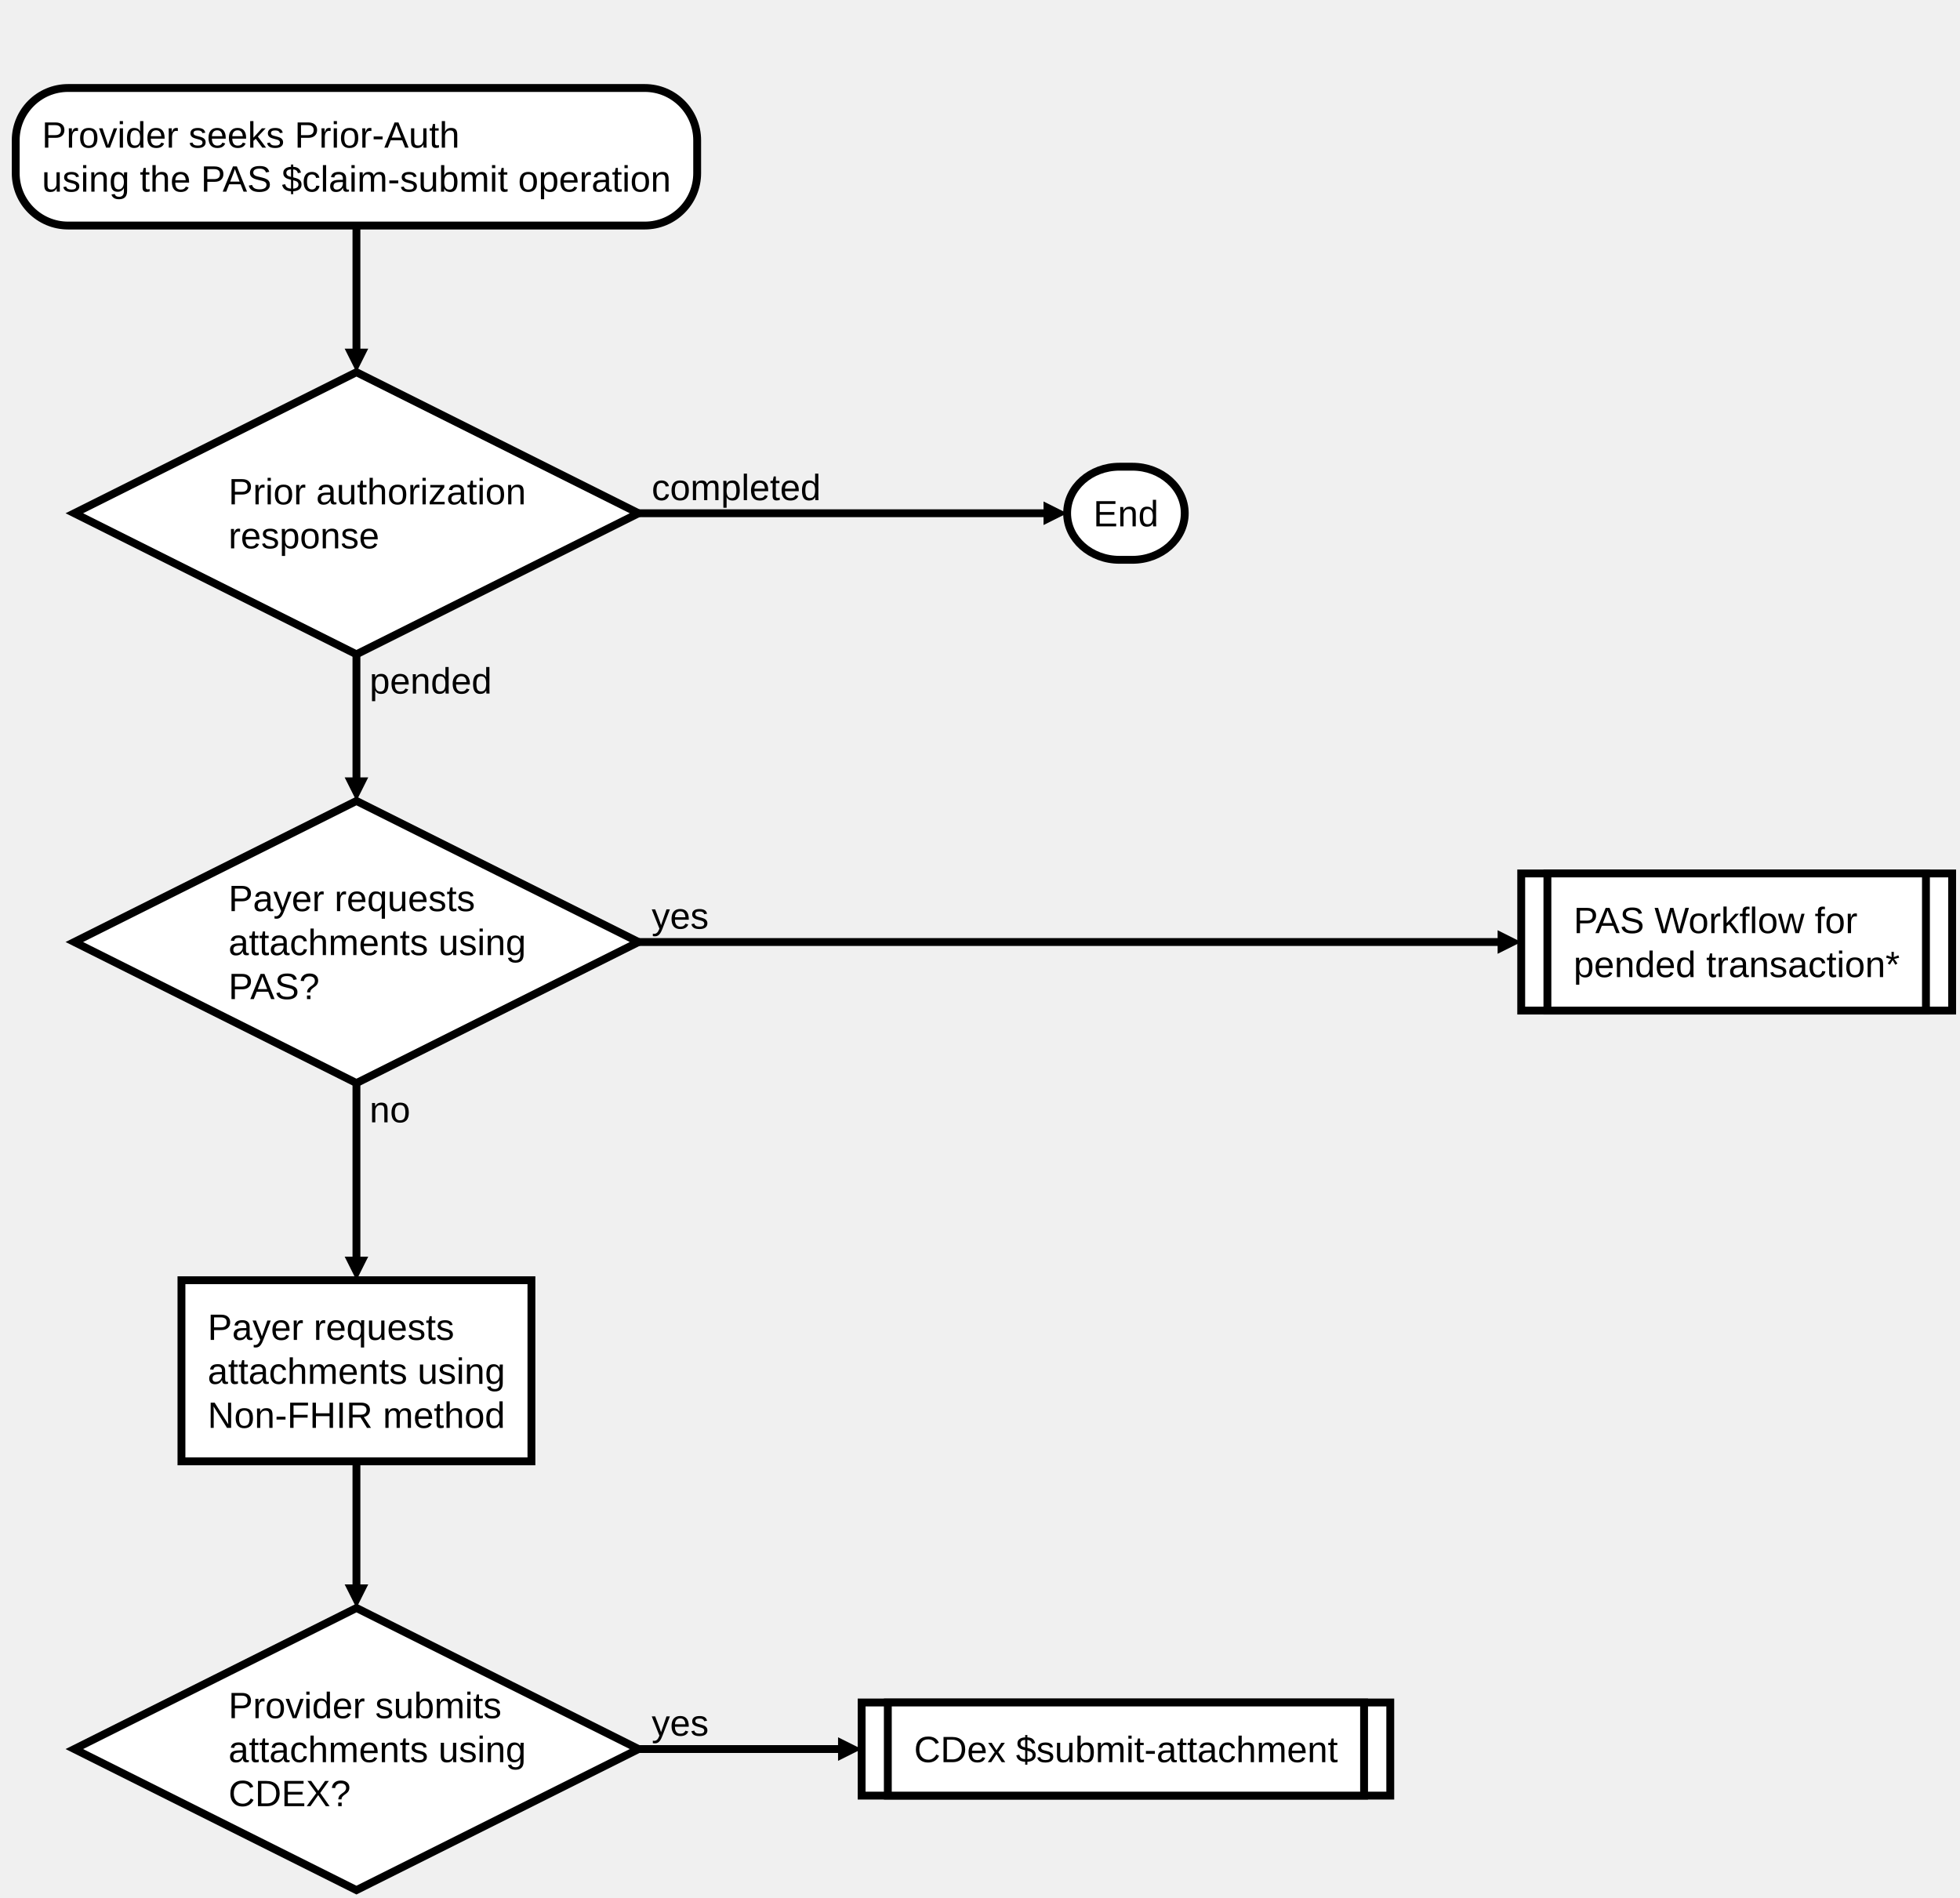
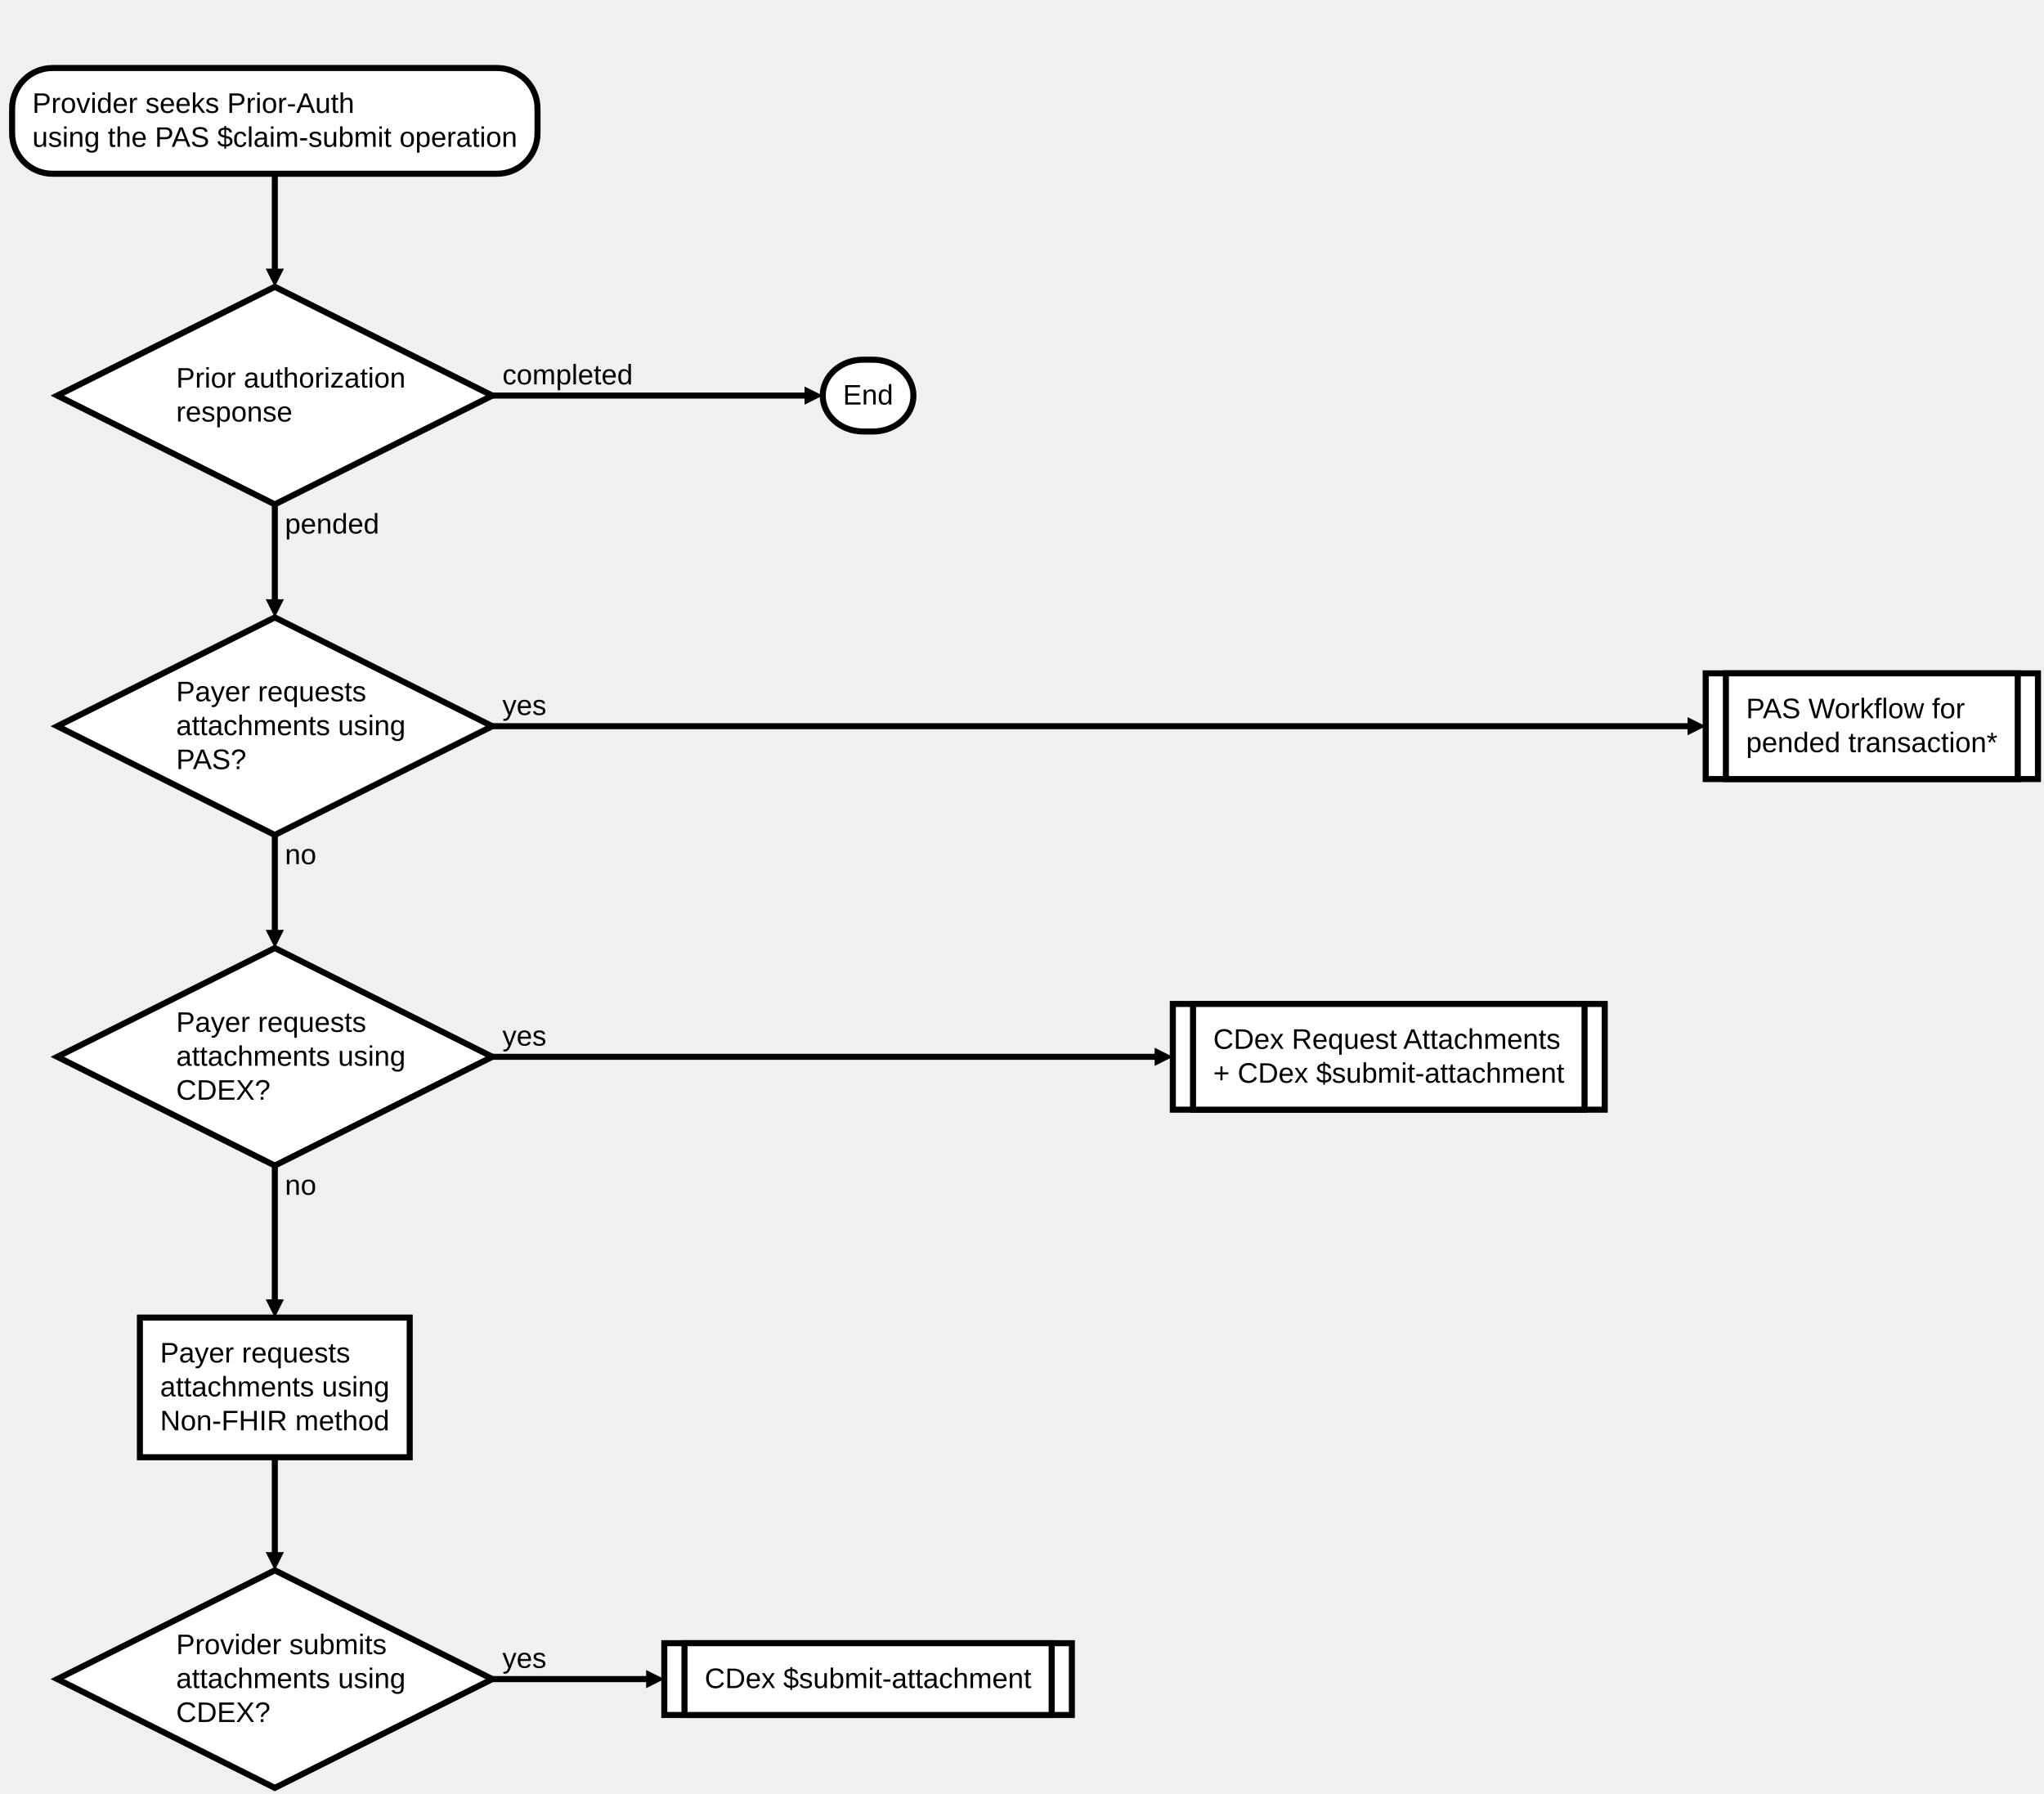
- <svg xmlns="http://www.w3.org/2000/svg" xmlns:xlink="http://www.w3.org/1999/xlink" height="724.722" version="1.1" width="748.385" style="overflow: hidden; position: relative; left: -0.379px; top: -0.653px;" viewBox="0 0 748.385 724.722" preserveAspectRatio="xMidYMid meet">
+ <svg xmlns="http://www.w3.org/2000/svg" xmlns:xlink="http://www.w3.org/1999/xlink" height="888.362" version="1.1" width="1012.313" style="overflow: hidden; position: relative; left: -0.267px; top: -0.965px;" viewBox="0 0 1012.313 888.362" preserveAspectRatio="xMidYMid meet">
  <defs style="-webkit-tap-highlight-color: rgba(0, 0, 0, 0);">
    <path stroke-linecap="round" d="M5,0 0,2.5 5,5z" id="raphael-marker-block" style="-webkit-tap-highlight-color: rgba(0, 0, 0, 0);" />
-     <marker id="raphael-marker-endblock33-obj2y5yl" markerHeight="3" markerWidth="3" orient="auto" refX="1.5" refY="1.5" style="-webkit-tap-highlight-color: rgba(0, 0, 0, 0);">
+     <marker id="raphael-marker-endblock33-objk1w0w" markerHeight="3" markerWidth="3" orient="auto" refX="1.5" refY="1.5" style="-webkit-tap-highlight-color: rgba(0, 0, 0, 0);">
      <use xlink:href="#raphael-marker-block" transform="rotate(180 1.5 1.5) scale(0.6,0.6)" stroke-width="1.667" fill="black" stroke="none" style="-webkit-tap-highlight-color: rgba(0, 0, 0, 0);" />
    </marker>
-     <marker id="raphael-marker-endblock33-obj7ls3q" markerHeight="3" markerWidth="3" orient="auto" refX="1.5" refY="1.5" style="-webkit-tap-highlight-color: rgba(0, 0, 0, 0);">
+     <marker id="raphael-marker-endblock33-obj63qwr" markerHeight="3" markerWidth="3" orient="auto" refX="1.5" refY="1.5" style="-webkit-tap-highlight-color: rgba(0, 0, 0, 0);">
      <use xlink:href="#raphael-marker-block" transform="rotate(180 1.5 1.5) scale(0.6,0.6)" stroke-width="1.667" fill="black" stroke="none" style="-webkit-tap-highlight-color: rgba(0, 0, 0, 0);" />
    </marker>
-     <marker id="raphael-marker-endblock33-obj9dr7e" markerHeight="3" markerWidth="3" orient="auto" refX="1.5" refY="1.5" style="-webkit-tap-highlight-color: rgba(0, 0, 0, 0);">
+     <marker id="raphael-marker-endblock33-objno4vv" markerHeight="3" markerWidth="3" orient="auto" refX="1.5" refY="1.5" style="-webkit-tap-highlight-color: rgba(0, 0, 0, 0);">
      <use xlink:href="#raphael-marker-block" transform="rotate(180 1.5 1.5) scale(0.6,0.6)" stroke-width="1.667" fill="black" stroke="none" style="-webkit-tap-highlight-color: rgba(0, 0, 0, 0);" />
    </marker>
-     <marker id="raphael-marker-endblock33-objo70ho" markerHeight="3" markerWidth="3" orient="auto" refX="1.5" refY="1.5" style="-webkit-tap-highlight-color: rgba(0, 0, 0, 0);">
+     <marker id="raphael-marker-endblock33-objc3kq5" markerHeight="3" markerWidth="3" orient="auto" refX="1.5" refY="1.5" style="-webkit-tap-highlight-color: rgba(0, 0, 0, 0);">
      <use xlink:href="#raphael-marker-block" transform="rotate(180 1.5 1.5) scale(0.6,0.6)" stroke-width="1.667" fill="black" stroke="none" style="-webkit-tap-highlight-color: rgba(0, 0, 0, 0);" />
    </marker>
-     <marker id="raphael-marker-endblock33-objsn8h0" markerHeight="3" markerWidth="3" orient="auto" refX="1.5" refY="1.5" style="-webkit-tap-highlight-color: rgba(0, 0, 0, 0);">
+     <marker id="raphael-marker-endblock33-objgc4bc" markerHeight="3" markerWidth="3" orient="auto" refX="1.5" refY="1.5" style="-webkit-tap-highlight-color: rgba(0, 0, 0, 0);">
      <use xlink:href="#raphael-marker-block" transform="rotate(180 1.5 1.5) scale(0.6,0.6)" stroke-width="1.667" fill="black" stroke="none" style="-webkit-tap-highlight-color: rgba(0, 0, 0, 0);" />
    </marker>
-     <marker id="raphael-marker-endblock33-obj3h32p" markerHeight="3" markerWidth="3" orient="auto" refX="1.5" refY="1.5" style="-webkit-tap-highlight-color: rgba(0, 0, 0, 0);">
+     <marker id="raphael-marker-endblock33-objntgfn" markerHeight="3" markerWidth="3" orient="auto" refX="1.5" refY="1.5" style="-webkit-tap-highlight-color: rgba(0, 0, 0, 0);">
      <use xlink:href="#raphael-marker-block" transform="rotate(180 1.5 1.5) scale(0.6,0.6)" stroke-width="1.667" fill="black" stroke="none" style="-webkit-tap-highlight-color: rgba(0, 0, 0, 0);" />
    </marker>
-     <marker id="raphael-marker-endblock33-objmbwrb" markerHeight="3" markerWidth="3" orient="auto" refX="1.5" refY="1.5" style="-webkit-tap-highlight-color: rgba(0, 0, 0, 0);">
+     <marker id="raphael-marker-endblock33-objlubzw" markerHeight="3" markerWidth="3" orient="auto" refX="1.5" refY="1.5" style="-webkit-tap-highlight-color: rgba(0, 0, 0, 0);">
+       <use xlink:href="#raphael-marker-block" transform="rotate(180 1.5 1.5) scale(0.6,0.6)" stroke-width="1.667" fill="black" stroke="none" style="-webkit-tap-highlight-color: rgba(0, 0, 0, 0);" />
+     </marker>
+     <marker id="raphael-marker-endblock33-objpnmav" markerHeight="3" markerWidth="3" orient="auto" refX="1.5" refY="1.5" style="-webkit-tap-highlight-color: rgba(0, 0, 0, 0);">
+       <use xlink:href="#raphael-marker-block" transform="rotate(180 1.5 1.5) scale(0.6,0.6)" stroke-width="1.667" fill="black" stroke="none" style="-webkit-tap-highlight-color: rgba(0, 0, 0, 0);" />
+     </marker>
+     <marker id="raphael-marker-endblock33-objljle3" markerHeight="3" markerWidth="3" orient="auto" refX="1.5" refY="1.5" style="-webkit-tap-highlight-color: rgba(0, 0, 0, 0);">
      <use xlink:href="#raphael-marker-block" transform="rotate(180 1.5 1.5) scale(0.6,0.6)" stroke-width="1.667" fill="black" stroke="none" style="-webkit-tap-highlight-color: rgba(0, 0, 0, 0);" />
    </marker>
  </defs>
-   <rect x="0" y="0" width="260.2" height="52.524" rx="20" ry="20" fill="#ffffff" stroke="#000000" style="-webkit-tap-highlight-color: rgba(0, 0, 0, 0);" stroke-width="3" class="flowchart" id="st" transform="matrix(1,0,0,1,6,33.5986)" />
-   <text style="-webkit-tap-highlight-color: rgba(0, 0, 0, 0); text-anchor: start; font-family: Arial; font-size: 14px;" x="10" y="26.262" text-anchor="start" font-family="&quot;Arial&quot;" font-size="14px" stroke="none" fill="#000000" id="stt" class="flowchartt" transform="matrix(1,0,0,1,6,33.5986)" stroke-width="1">
-     <tspan style="-webkit-tap-highlight-color: rgba(0, 0, 0, 0);" dy="-3.484">Provider seeks Prior-Auth</tspan>
+   <rect x="0" y="0" width="260.208" height="52.356" rx="20" ry="20" fill="#ffffff" stroke="#000000" style="-webkit-tap-highlight-color: rgba(0, 0, 0, 0);" stroke-width="3" class="flowchart" id="st" transform="matrix(1,0,0,1,6,33.6829)" />
+   <text style="-webkit-tap-highlight-color: rgba(0, 0, 0, 0); text-anchor: start; font-family: Arial; font-size: 14px;" x="10" y="26.178" text-anchor="start" font-family="&quot;Arial&quot;" font-size="14px" stroke="none" fill="#000000" id="stt" class="flowchartt" transform="matrix(1,0,0,1,6,33.6829)" stroke-width="1">
+     <tspan style="-webkit-tap-highlight-color: rgba(0, 0, 0, 0);" dy="-3.956">Provider seeks Prior-Auth</tspan>
    <tspan dy="16.8" x="10" style="-webkit-tap-highlight-color: rgba(0, 0, 0, 0);">using the PAS $claim-submit operation</tspan>
  </text>
-   <path style="-webkit-tap-highlight-color: rgba(0, 0, 0, 0);" fill="#ffffff" stroke="#000000" d="M53.857,26.929L0,53.857L107.715,107.715L215.43,53.857L107.715,0L0,53.857" stroke-width="3" id="cond1" class="flowchart" transform="matrix(1,0,0,1,28.385,142.126)" />
-   <text style="-webkit-tap-highlight-color: rgba(0, 0, 0, 0); text-anchor: start; font-family: Arial; font-size: 14px;" x="58.857" y="53.857" text-anchor="start" font-family="&quot;Arial&quot;" font-size="14px" stroke="none" fill="#000000" id="cond1t" class="flowchartt" transform="matrix(1,0,0,1,28.385,142.126)" stroke-width="1">
-     <tspan style="-webkit-tap-highlight-color: rgba(0, 0, 0, 0);" dy="-3.402">Prior authorization</tspan>
-     <tspan dy="16.8" x="58.857" style="-webkit-tap-highlight-color: rgba(0, 0, 0, 0);">response</tspan>
+   <path style="-webkit-tap-highlight-color: rgba(0, 0, 0, 0);" fill="#ffffff" stroke="#000000" d="M53.861,26.93L0,53.861L107.721,107.721L215.443,53.861L107.721,0L0,53.861" stroke-width="3" id="cond1" class="flowchart" transform="matrix(1,0,0,1,28.3828,142.0385)" />
+   <text style="-webkit-tap-highlight-color: rgba(0, 0, 0, 0); text-anchor: start; font-family: Arial; font-size: 14px;" x="58.861" y="53.861" text-anchor="start" font-family="&quot;Arial&quot;" font-size="14px" stroke="none" fill="#000000" id="cond1t" class="flowchartt" transform="matrix(1,0,0,1,28.3828,142.0385)" stroke-width="1">
+     <tspan style="-webkit-tap-highlight-color: rgba(0, 0, 0, 0);" dy="-3.956">Prior authorization</tspan>
+     <tspan dy="16.8" x="58.861" style="-webkit-tap-highlight-color: rgba(0, 0, 0, 0);">response</tspan>
  </text>
-   <rect x="0" y="0" width="44.913" height="35.556" rx="20" ry="20" fill="#ffffff" stroke="#000000" style="-webkit-tap-highlight-color: rgba(0, 0, 0, 0);" stroke-width="3" class="flowchart" id="e" transform="matrix(1,0,0,1,407.4579,178.2056)" />
-   <text style="-webkit-tap-highlight-color: rgba(0, 0, 0, 0); text-anchor: start; font-family: Arial; font-size: 14px;" x="10" y="17.778" text-anchor="start" font-family="&quot;Arial&quot;" font-size="14px" stroke="none" fill="#000000" id="et" class="flowchartt" transform="matrix(1,0,0,1,407.4579,178.2056)" stroke-width="1">
-     <tspan style="-webkit-tap-highlight-color: rgba(0, 0, 0, 0);" dy="5">End</tspan>
+   <rect x="0" y="0" width="44.913" height="35.556" rx="20" ry="20" fill="#ffffff" stroke="#000000" style="-webkit-tap-highlight-color: rgba(0, 0, 0, 0);" stroke-width="3" class="flowchart" id="e" transform="matrix(1,0,0,1,407.4731,178.1214)" />
+   <text style="-webkit-tap-highlight-color: rgba(0, 0, 0, 0); text-anchor: start; font-family: Arial; font-size: 14px;" x="10" y="17.778" text-anchor="start" font-family="&quot;Arial&quot;" font-size="14px" stroke="none" fill="#000000" id="et" class="flowchartt" transform="matrix(1,0,0,1,407.4731,178.1214)" stroke-width="1">
+     <tspan style="-webkit-tap-highlight-color: rgba(0, 0, 0, 0);" dy="4.444">End</tspan>
  </text>
-   <path style="-webkit-tap-highlight-color: rgba(0, 0, 0, 0);" fill="#ffffff" stroke="#000000" d="M53.861,26.93L0,53.861L107.721,107.721L215.443,53.861L107.721,0L0,53.861" stroke-width="3" id="cond2" class="flowchart" transform="matrix(1,0,0,1,28.3785,305.8408)" />
-   <text style="-webkit-tap-highlight-color: rgba(0, 0, 0, 0); text-anchor: start; font-family: Arial; font-size: 14px;" x="58.861" y="53.861" text-anchor="start" font-family="&quot;Arial&quot;" font-size="14px" stroke="none" fill="#000000" id="cond2t" class="flowchartt" transform="matrix(1,0,0,1,28.3785,305.8408)" stroke-width="1">
-     <tspan style="-webkit-tap-highlight-color: rgba(0, 0, 0, 0);" dy="-11.8">Payer requests</tspan>
+   <path style="-webkit-tap-highlight-color: rgba(0, 0, 0, 0);" fill="#ffffff" stroke="#000000" d="M53.861,26.93L0,53.861L107.721,107.721L215.443,53.861L107.721,0L0,53.861" stroke-width="3" id="cond2" class="flowchart" transform="matrix(1,0,0,1,28.3828,305.7598)" />
+   <text style="-webkit-tap-highlight-color: rgba(0, 0, 0, 0); text-anchor: start; font-family: Arial; font-size: 14px;" x="58.861" y="53.861" text-anchor="start" font-family="&quot;Arial&quot;" font-size="14px" stroke="none" fill="#000000" id="cond2t" class="flowchartt" transform="matrix(1,0,0,1,28.3828,305.7598)" stroke-width="1">
+     <tspan style="-webkit-tap-highlight-color: rgba(0, 0, 0, 0);" dy="-12.356">Payer requests</tspan>
    <tspan dy="16.8" x="58.861" style="-webkit-tap-highlight-color: rgba(0, 0, 0, 0);">attachments using</tspan>
    <tspan dy="16.8" x="58.861" style="-webkit-tap-highlight-color: rgba(0, 0, 0, 0);">PAS?</tspan>
  </text>
-   <rect x="0" y="0" width="164.54" height="52.36" rx="0" ry="0" fill="#ffffff" stroke="#000000" style="-webkit-tap-highlight-color: rgba(0, 0, 0, 0);" stroke-width="3" class="flowchart" id="sr1" transform="matrix(1,0,0,1,580.8455,333.5215)" />
-   <rect x="10" y="0" width="144.54" height="52.36" rx="0" ry="0" fill="#ffffff" stroke="#000000" style="-webkit-tap-highlight-color: rgba(0, 0, 0, 0);" stroke-width="3" id="sr1i" transform="matrix(1,0,0,1,580.8455,333.5215)" />
-   <text style="-webkit-tap-highlight-color: rgba(0, 0, 0, 0); text-anchor: start; font-family: Arial; font-size: 14px;" x="20" y="26.18" text-anchor="start" font-family="&quot;Arial&quot;" font-size="14px" stroke="none" fill="#000000" id="sr1t" class="flowchartt" transform="matrix(1,0,0,1,580.8455,333.5215)" stroke-width="1">
-     <tspan style="-webkit-tap-highlight-color: rgba(0, 0, 0, 0);" dy="-3.402">PAS Workflow for </tspan>
+   <rect x="0" y="0" width="164.549" height="52.356" rx="0" ry="0" fill="#ffffff" stroke="#000000" style="-webkit-tap-highlight-color: rgba(0, 0, 0, 0);" stroke-width="3" class="flowchart" id="sr1" transform="matrix(1,0,0,1,844.7648,333.4427)" />
+   <rect x="10" y="0" width="144.549" height="52.356" rx="0" ry="0" fill="#ffffff" stroke="#000000" style="-webkit-tap-highlight-color: rgba(0, 0, 0, 0);" stroke-width="3" id="sr1i" transform="matrix(1,0,0,1,844.7648,333.4427)" />
+   <text style="-webkit-tap-highlight-color: rgba(0, 0, 0, 0); text-anchor: start; font-family: Arial; font-size: 14px;" x="20" y="26.178" text-anchor="start" font-family="&quot;Arial&quot;" font-size="14px" stroke="none" fill="#000000" id="sr1t" class="flowchartt" transform="matrix(1,0,0,1,844.7648,333.4427)" stroke-width="1">
+     <tspan style="-webkit-tap-highlight-color: rgba(0, 0, 0, 0);" dy="-3.956">PAS Workflow for </tspan>
    <tspan dy="16.8" x="20" style="-webkit-tap-highlight-color: rgba(0, 0, 0, 0);">pended transaction*</tspan>
  </text>
-   <rect x="0" y="0" width="133.628" height="69.156" rx="0" ry="0" fill="#ffffff" stroke="#000000" style="-webkit-tap-highlight-color: rgba(0, 0, 0, 0);" stroke-width="3" class="flowchart" id="op1" transform="matrix(1,0,0,1,69.2856,488.8451)" />
-   <text style="-webkit-tap-highlight-color: rgba(0, 0, 0, 0); text-anchor: start; font-family: Arial; font-size: 14px;" x="10" y="34.578" text-anchor="start" font-family="&quot;Arial&quot;" font-size="14px" stroke="none" fill="#000000" id="op1t" class="flowchartt" transform="matrix(1,0,0,1,69.2856,488.8451)" stroke-width="1">
-     <tspan style="-webkit-tap-highlight-color: rgba(0, 0, 0, 0);" dy="-11.8">Payer requests</tspan>
+   <path style="-webkit-tap-highlight-color: rgba(0, 0, 0, 0);" fill="#ffffff" stroke="#000000" d="M53.861,26.93L0,53.861L107.721,107.721L215.443,53.861L107.721,0L0,53.861" stroke-width="3" id="cond3" class="flowchart" transform="matrix(1,0,0,1,28.3828,469.4812)" />
+   <text style="-webkit-tap-highlight-color: rgba(0, 0, 0, 0); text-anchor: start; font-family: Arial; font-size: 14px;" x="58.861" y="53.861" text-anchor="start" font-family="&quot;Arial&quot;" font-size="14px" stroke="none" fill="#000000" id="cond3t" class="flowchartt" transform="matrix(1,0,0,1,28.3828,469.4812)" stroke-width="1">
+     <tspan style="-webkit-tap-highlight-color: rgba(0, 0, 0, 0);" dy="-12.356">Payer requests</tspan>
+     <tspan dy="16.8" x="58.861" style="-webkit-tap-highlight-color: rgba(0, 0, 0, 0);">attachments using</tspan>
+     <tspan dy="16.8" x="58.861" style="-webkit-tap-highlight-color: rgba(0, 0, 0, 0);">CDEX?</tspan>
+   </text>
+   <rect x="0" y="0" width="213.906" height="52.356" rx="0" ry="0" fill="#ffffff" stroke="#000000" style="-webkit-tap-highlight-color: rgba(0, 0, 0, 0);" stroke-width="3" class="flowchart" id="sr2" transform="matrix(1,0,0,1,580.8585,497.1641)" />
+   <rect x="10" y="0" width="193.906" height="52.356" rx="0" ry="0" fill="#ffffff" stroke="#000000" style="-webkit-tap-highlight-color: rgba(0, 0, 0, 0);" stroke-width="3" id="sr2i" transform="matrix(1,0,0,1,580.8585,497.1641)" />
+   <text style="-webkit-tap-highlight-color: rgba(0, 0, 0, 0); text-anchor: start; font-family: Arial; font-size: 14px;" x="20" y="26.178" text-anchor="start" font-family="&quot;Arial&quot;" font-size="14px" stroke="none" fill="#000000" id="sr2t" class="flowchartt" transform="matrix(1,0,0,1,580.8585,497.1641)" stroke-width="1">
+     <tspan style="-webkit-tap-highlight-color: rgba(0, 0, 0, 0);" dy="-3.956">CDex Request Attachments</tspan>
+     <tspan dy="16.8" x="20" style="-webkit-tap-highlight-color: rgba(0, 0, 0, 0);">+ CDex $submit-attachment</tspan>
+   </text>
+   <rect x="0" y="0" width="133.628" height="69.156" rx="0" ry="0" fill="#ffffff" stroke="#000000" style="-webkit-tap-highlight-color: rgba(0, 0, 0, 0);" stroke-width="3" class="flowchart" id="op1" transform="matrix(1,0,0,1,69.2899,652.4854)" />
+   <text style="-webkit-tap-highlight-color: rgba(0, 0, 0, 0); text-anchor: start; font-family: Arial; font-size: 14px;" x="10" y="34.578" text-anchor="start" font-family="&quot;Arial&quot;" font-size="14px" stroke="none" fill="#000000" id="op1t" class="flowchartt" transform="matrix(1,0,0,1,69.2899,652.4854)" stroke-width="1">
+     <tspan style="-webkit-tap-highlight-color: rgba(0, 0, 0, 0);" dy="-12.356">Payer requests</tspan>
    <tspan dy="16.8" x="10" style="-webkit-tap-highlight-color: rgba(0, 0, 0, 0);">attachments using</tspan>
    <tspan dy="16.8" x="10" style="-webkit-tap-highlight-color: rgba(0, 0, 0, 0);">Non-FHIR method</tspan>
  </text>
-   <path style="-webkit-tap-highlight-color: rgba(0, 0, 0, 0);" fill="#ffffff" stroke="#000000" d="M53.861,26.93L0,53.861L107.721,107.721L215.443,53.861L107.721,0L0,53.861" stroke-width="3" id="cond4" class="flowchart" transform="matrix(1,0,0,1,28.3785,614.0006)" />
-   <text style="-webkit-tap-highlight-color: rgba(0, 0, 0, 0); text-anchor: start; font-family: Arial; font-size: 14px;" x="58.861" y="53.861" text-anchor="start" font-family="&quot;Arial&quot;" font-size="14px" stroke="none" fill="#000000" id="cond4t" class="flowchartt" transform="matrix(1,0,0,1,28.3785,614.0006)" stroke-width="1">
-     <tspan style="-webkit-tap-highlight-color: rgba(0, 0, 0, 0);" dy="-11.8">Provider submits</tspan>
+   <path style="-webkit-tap-highlight-color: rgba(0, 0, 0, 0);" fill="#ffffff" stroke="#000000" d="M53.861,26.93L0,53.861L107.721,107.721L215.443,53.861L107.721,0L0,53.861" stroke-width="3" id="cond4" class="flowchart" transform="matrix(1,0,0,1,28.3828,777.641)" />
+   <text style="-webkit-tap-highlight-color: rgba(0, 0, 0, 0); text-anchor: start; font-family: Arial; font-size: 14px;" x="58.861" y="53.861" text-anchor="start" font-family="&quot;Arial&quot;" font-size="14px" stroke="none" fill="#000000" id="cond4t" class="flowchartt" transform="matrix(1,0,0,1,28.3828,777.641)" stroke-width="1">
+     <tspan style="-webkit-tap-highlight-color: rgba(0, 0, 0, 0);" dy="-12.356">Provider submits</tspan>
    <tspan dy="16.8" x="58.861" style="-webkit-tap-highlight-color: rgba(0, 0, 0, 0);">attachments using</tspan>
    <tspan dy="16.8" x="58.861" style="-webkit-tap-highlight-color: rgba(0, 0, 0, 0);">CDEX?</tspan>
  </text>
-   <rect x="0" y="0" width="201.849" height="35.556" rx="0" ry="0" fill="#ffffff" stroke="#000000" style="-webkit-tap-highlight-color: rgba(0, 0, 0, 0);" stroke-width="3" class="flowchart" id="sr5" transform="matrix(1,0,0,1,328.9965,650.0835)" />
-   <rect x="10" y="0" width="181.849" height="35.556" rx="0" ry="0" fill="#ffffff" stroke="#000000" style="-webkit-tap-highlight-color: rgba(0, 0, 0, 0);" stroke-width="3" id="sr5i" transform="matrix(1,0,0,1,328.9965,650.0835)" />
-   <text style="-webkit-tap-highlight-color: rgba(0, 0, 0, 0); text-anchor: start; font-family: Arial; font-size: 14px;" x="20" y="17.778" text-anchor="start" font-family="&quot;Arial&quot;" font-size="14px" stroke="none" fill="#000000" id="sr5t" class="flowchartt" transform="matrix(1,0,0,1,328.9965,650.0835)" stroke-width="1">
-     <tspan style="-webkit-tap-highlight-color: rgba(0, 0, 0, 0);" dy="5">CDex $submit-attachment</tspan>
+   <rect x="0" y="0" width="201.858" height="35.556" rx="0" ry="0" fill="#ffffff" stroke="#000000" style="-webkit-tap-highlight-color: rgba(0, 0, 0, 0);" stroke-width="3" class="flowchart" id="sr5" transform="matrix(1,0,0,1,329.0009,813.7239)" />
+   <rect x="10" y="0" width="181.858" height="35.556" rx="0" ry="0" fill="#ffffff" stroke="#000000" style="-webkit-tap-highlight-color: rgba(0, 0, 0, 0);" stroke-width="3" id="sr5i" transform="matrix(1,0,0,1,329.0009,813.7239)" />
+   <text style="-webkit-tap-highlight-color: rgba(0, 0, 0, 0); text-anchor: start; font-family: Arial; font-size: 14px;" x="20" y="17.778" text-anchor="start" font-family="&quot;Arial&quot;" font-size="14px" stroke="none" fill="#000000" id="sr5t" class="flowchartt" transform="matrix(1,0,0,1,329.0009,813.7239)" stroke-width="1">
+     <tspan style="-webkit-tap-highlight-color: rgba(0, 0, 0, 0);" dy="4.444">CDex $submit-attachment</tspan>
  </text>
-   <path style="-webkit-tap-highlight-color: rgba(0, 0, 0, 0);" fill="none" stroke="#000000" d="M136.1,86.123C136.1,86.123,136.1,124.326,136.1,137.626" stroke-width="3" marker-end="url(#raphael-marker-endblock33-obj2y5yl)" />
-   <path style="-webkit-tap-highlight-color: rgba(0, 0, 0, 0);" fill="none" stroke="#000000" d="M243.815,195.983C243.815,195.983,376.625,195.983,402.953,195.983" stroke-width="3" marker-end="url(#raphael-marker-endblock33-obj7ls3q)" />
-   <text style="-webkit-tap-highlight-color: rgba(0, 0, 0, 0); text-anchor: start; font-family: Arial; font-size: 14px;" x="248.815" y="185.983" text-anchor="start" font-family="&quot;Arial&quot;" font-size="14px" stroke="none" fill="#000000" stroke-width="1">
-     <tspan style="-webkit-tap-highlight-color: rgba(0, 0, 0, 0);" dy="4.998">completed</tspan>
+   <path style="-webkit-tap-highlight-color: rgba(0, 0, 0, 0);" fill="none" stroke="#000000" d="M136.104,86.038C136.104,86.038,136.104,124.239,136.104,137.539" stroke-width="3" marker-end="url(#raphael-marker-endblock33-objk1w0w)" />
+   <path style="-webkit-tap-highlight-color: rgba(0, 0, 0, 0);" fill="none" stroke="#000000" d="M243.826,195.899C243.826,195.899,376.639,195.899,402.968,195.899" stroke-width="3" marker-end="url(#raphael-marker-endblock33-obj63qwr)" />
+   <text style="-webkit-tap-highlight-color: rgba(0, 0, 0, 0); text-anchor: start; font-family: Arial; font-size: 14px;" x="248.826" y="185.899" text-anchor="start" font-family="&quot;Arial&quot;" font-size="14px" stroke="none" fill="#000000" stroke-width="1">
+     <tspan style="-webkit-tap-highlight-color: rgba(0, 0, 0, 0);" dy="4.444">completed</tspan>
  </text>
-   <path style="-webkit-tap-highlight-color: rgba(0, 0, 0, 0);" fill="none" stroke="#000000" d="M136.1,249.841C136.1,249.841,136.1,288.042,136.1,301.341" stroke-width="3" marker-end="url(#raphael-marker-endblock33-obj9dr7e)" />
-   <text style="-webkit-tap-highlight-color: rgba(0, 0, 0, 0); text-anchor: start; font-family: Arial; font-size: 14px;" x="141.1" y="259.841" text-anchor="start" font-family="&quot;Arial&quot;" font-size="14px" stroke="none" fill="#000000" stroke-width="1">
-     <tspan style="-webkit-tap-highlight-color: rgba(0, 0, 0, 0);" dy="4.998">pended</tspan>
+   <path style="-webkit-tap-highlight-color: rgba(0, 0, 0, 0);" fill="none" stroke="#000000" d="M136.104,249.76C136.104,249.76,136.104,287.961,136.104,301.26" stroke-width="3" marker-end="url(#raphael-marker-endblock33-objno4vv)" />
+   <text style="-webkit-tap-highlight-color: rgba(0, 0, 0, 0); text-anchor: start; font-family: Arial; font-size: 14px;" x="141.104" y="259.76" text-anchor="start" font-family="&quot;Arial&quot;" font-size="14px" stroke="none" fill="#000000" stroke-width="1">
+     <tspan style="-webkit-tap-highlight-color: rgba(0, 0, 0, 0);" dy="4.444">pended</tspan>
  </text>
-   <path style="-webkit-tap-highlight-color: rgba(0, 0, 0, 0);" fill="none" stroke="#000000" d="M243.821,359.701C243.821,359.701,536.343,359.701,576.336,359.701" stroke-width="3" marker-end="url(#raphael-marker-endblock33-objo70ho)" />
-   <text style="-webkit-tap-highlight-color: rgba(0, 0, 0, 0); text-anchor: start; font-family: Arial; font-size: 14px;" x="248.821" y="349.701" text-anchor="start" font-family="&quot;Arial&quot;" font-size="14px" stroke="none" fill="#000000" stroke-width="1">
-     <tspan style="-webkit-tap-highlight-color: rgba(0, 0, 0, 0);" dy="4.916">yes</tspan>
+   <path style="-webkit-tap-highlight-color: rgba(0, 0, 0, 0);" fill="none" stroke="#000000" d="M243.826,359.62C243.826,359.62,785.282,359.62,840.273,359.62" stroke-width="3" marker-end="url(#raphael-marker-endblock33-objc3kq5)" />
+   <text style="-webkit-tap-highlight-color: rgba(0, 0, 0, 0); text-anchor: start; font-family: Arial; font-size: 14px;" x="248.826" y="349.62" text-anchor="start" font-family="&quot;Arial&quot;" font-size="14px" stroke="none" fill="#000000" stroke-width="1">
+     <tspan style="-webkit-tap-highlight-color: rgba(0, 0, 0, 0);" dy="4.444">yes</tspan>
  </text>
-   <path style="-webkit-tap-highlight-color: rgba(0, 0, 0, 0);" fill="none" stroke="#000000" d="M136.1,413.562C136.1,413.562,136.1,468.123,136.1,484.347" stroke-width="3" marker-end="url(#raphael-marker-endblock33-objsn8h0)" />
-   <text style="-webkit-tap-highlight-color: rgba(0, 0, 0, 0); text-anchor: start; font-family: Arial; font-size: 14px;" x="141.1" y="423.562" text-anchor="start" font-family="&quot;Arial&quot;" font-size="14px" stroke="none" fill="#000000" stroke-width="1">
-     <tspan style="-webkit-tap-highlight-color: rgba(0, 0, 0, 0);" dy="5">no</tspan>
+   <path style="-webkit-tap-highlight-color: rgba(0, 0, 0, 0);" fill="none" stroke="#000000" d="M136.104,413.481C136.104,413.481,136.104,451.682,136.104,464.981" stroke-width="3" marker-end="url(#raphael-marker-endblock33-objgc4bc)" />
+   <text style="-webkit-tap-highlight-color: rgba(0, 0, 0, 0); text-anchor: start; font-family: Arial; font-size: 14px;" x="141.104" y="423.481" text-anchor="start" font-family="&quot;Arial&quot;" font-size="14px" stroke="none" fill="#000000" stroke-width="1">
+     <tspan style="-webkit-tap-highlight-color: rgba(0, 0, 0, 0);" dy="4.444">no</tspan>
  </text>
-   <path style="-webkit-tap-highlight-color: rgba(0, 0, 0, 0);" fill="none" stroke="#000000" d="M136.1,558.001C136.1,558.001,136.1,596.201,136.1,609.501" stroke-width="3" marker-end="url(#raphael-marker-endblock33-obj3h32p)" />
-   <path style="-webkit-tap-highlight-color: rgba(0, 0, 0, 0);" fill="none" stroke="#000000" d="M243.821,667.861C243.821,667.861,306.904,667.861,324.492,667.861" stroke-width="3" marker-end="url(#raphael-marker-endblock33-objmbwrb)" />
-   <text style="-webkit-tap-highlight-color: rgba(0, 0, 0, 0); text-anchor: start; font-family: Arial; font-size: 14px;" x="248.821" y="657.861" text-anchor="start" font-family="&quot;Arial&quot;" font-size="14px" stroke="none" fill="#000000" stroke-width="1">
-     <tspan style="-webkit-tap-highlight-color: rgba(0, 0, 0, 0);" dy="4.916">yes</tspan>
+   <path style="-webkit-tap-highlight-color: rgba(0, 0, 0, 0);" fill="none" stroke="#000000" d="M243.826,523.342C243.826,523.342,536.355,523.342,576.349,523.342" stroke-width="3" marker-end="url(#raphael-marker-endblock33-objntgfn)" />
+   <text style="-webkit-tap-highlight-color: rgba(0, 0, 0, 0); text-anchor: start; font-family: Arial; font-size: 14px;" x="248.826" y="513.342" text-anchor="start" font-family="&quot;Arial&quot;" font-size="14px" stroke="none" fill="#000000" stroke-width="1">
+     <tspan style="-webkit-tap-highlight-color: rgba(0, 0, 0, 0);" dy="4.444">yes</tspan>
+   </text>
+   <path style="-webkit-tap-highlight-color: rgba(0, 0, 0, 0);" fill="none" stroke="#000000" d="M136.104,577.203C136.104,577.203,136.104,631.763,136.104,647.988" stroke-width="3" marker-end="url(#raphael-marker-endblock33-objlubzw)" />
+   <text style="-webkit-tap-highlight-color: rgba(0, 0, 0, 0); text-anchor: start; font-family: Arial; font-size: 14px;" x="141.104" y="587.203" text-anchor="start" font-family="&quot;Arial&quot;" font-size="14px" stroke="none" fill="#000000" stroke-width="1">
+     <tspan style="-webkit-tap-highlight-color: rgba(0, 0, 0, 0);" dy="4.444">no</tspan>
+   </text>
+   <path style="-webkit-tap-highlight-color: rgba(0, 0, 0, 0);" fill="none" stroke="#000000" d="M136.104,721.641C136.104,721.641,136.104,759.842,136.104,773.141" stroke-width="3" marker-end="url(#raphael-marker-endblock33-objpnmav)" />
+   <path style="-webkit-tap-highlight-color: rgba(0, 0, 0, 0);" fill="none" stroke="#000000" d="M243.826,831.502C243.826,831.502,306.909,831.502,324.497,831.502" stroke-width="3" marker-end="url(#raphael-marker-endblock33-objljle3)" />
+   <text style="-webkit-tap-highlight-color: rgba(0, 0, 0, 0); text-anchor: start; font-family: Arial; font-size: 14px;" x="248.826" y="821.502" text-anchor="start" font-family="&quot;Arial&quot;" font-size="14px" stroke="none" fill="#000000" stroke-width="1">
+     <tspan style="-webkit-tap-highlight-color: rgba(0, 0, 0, 0);" dy="4.444">yes</tspan>
  </text>
</svg>
